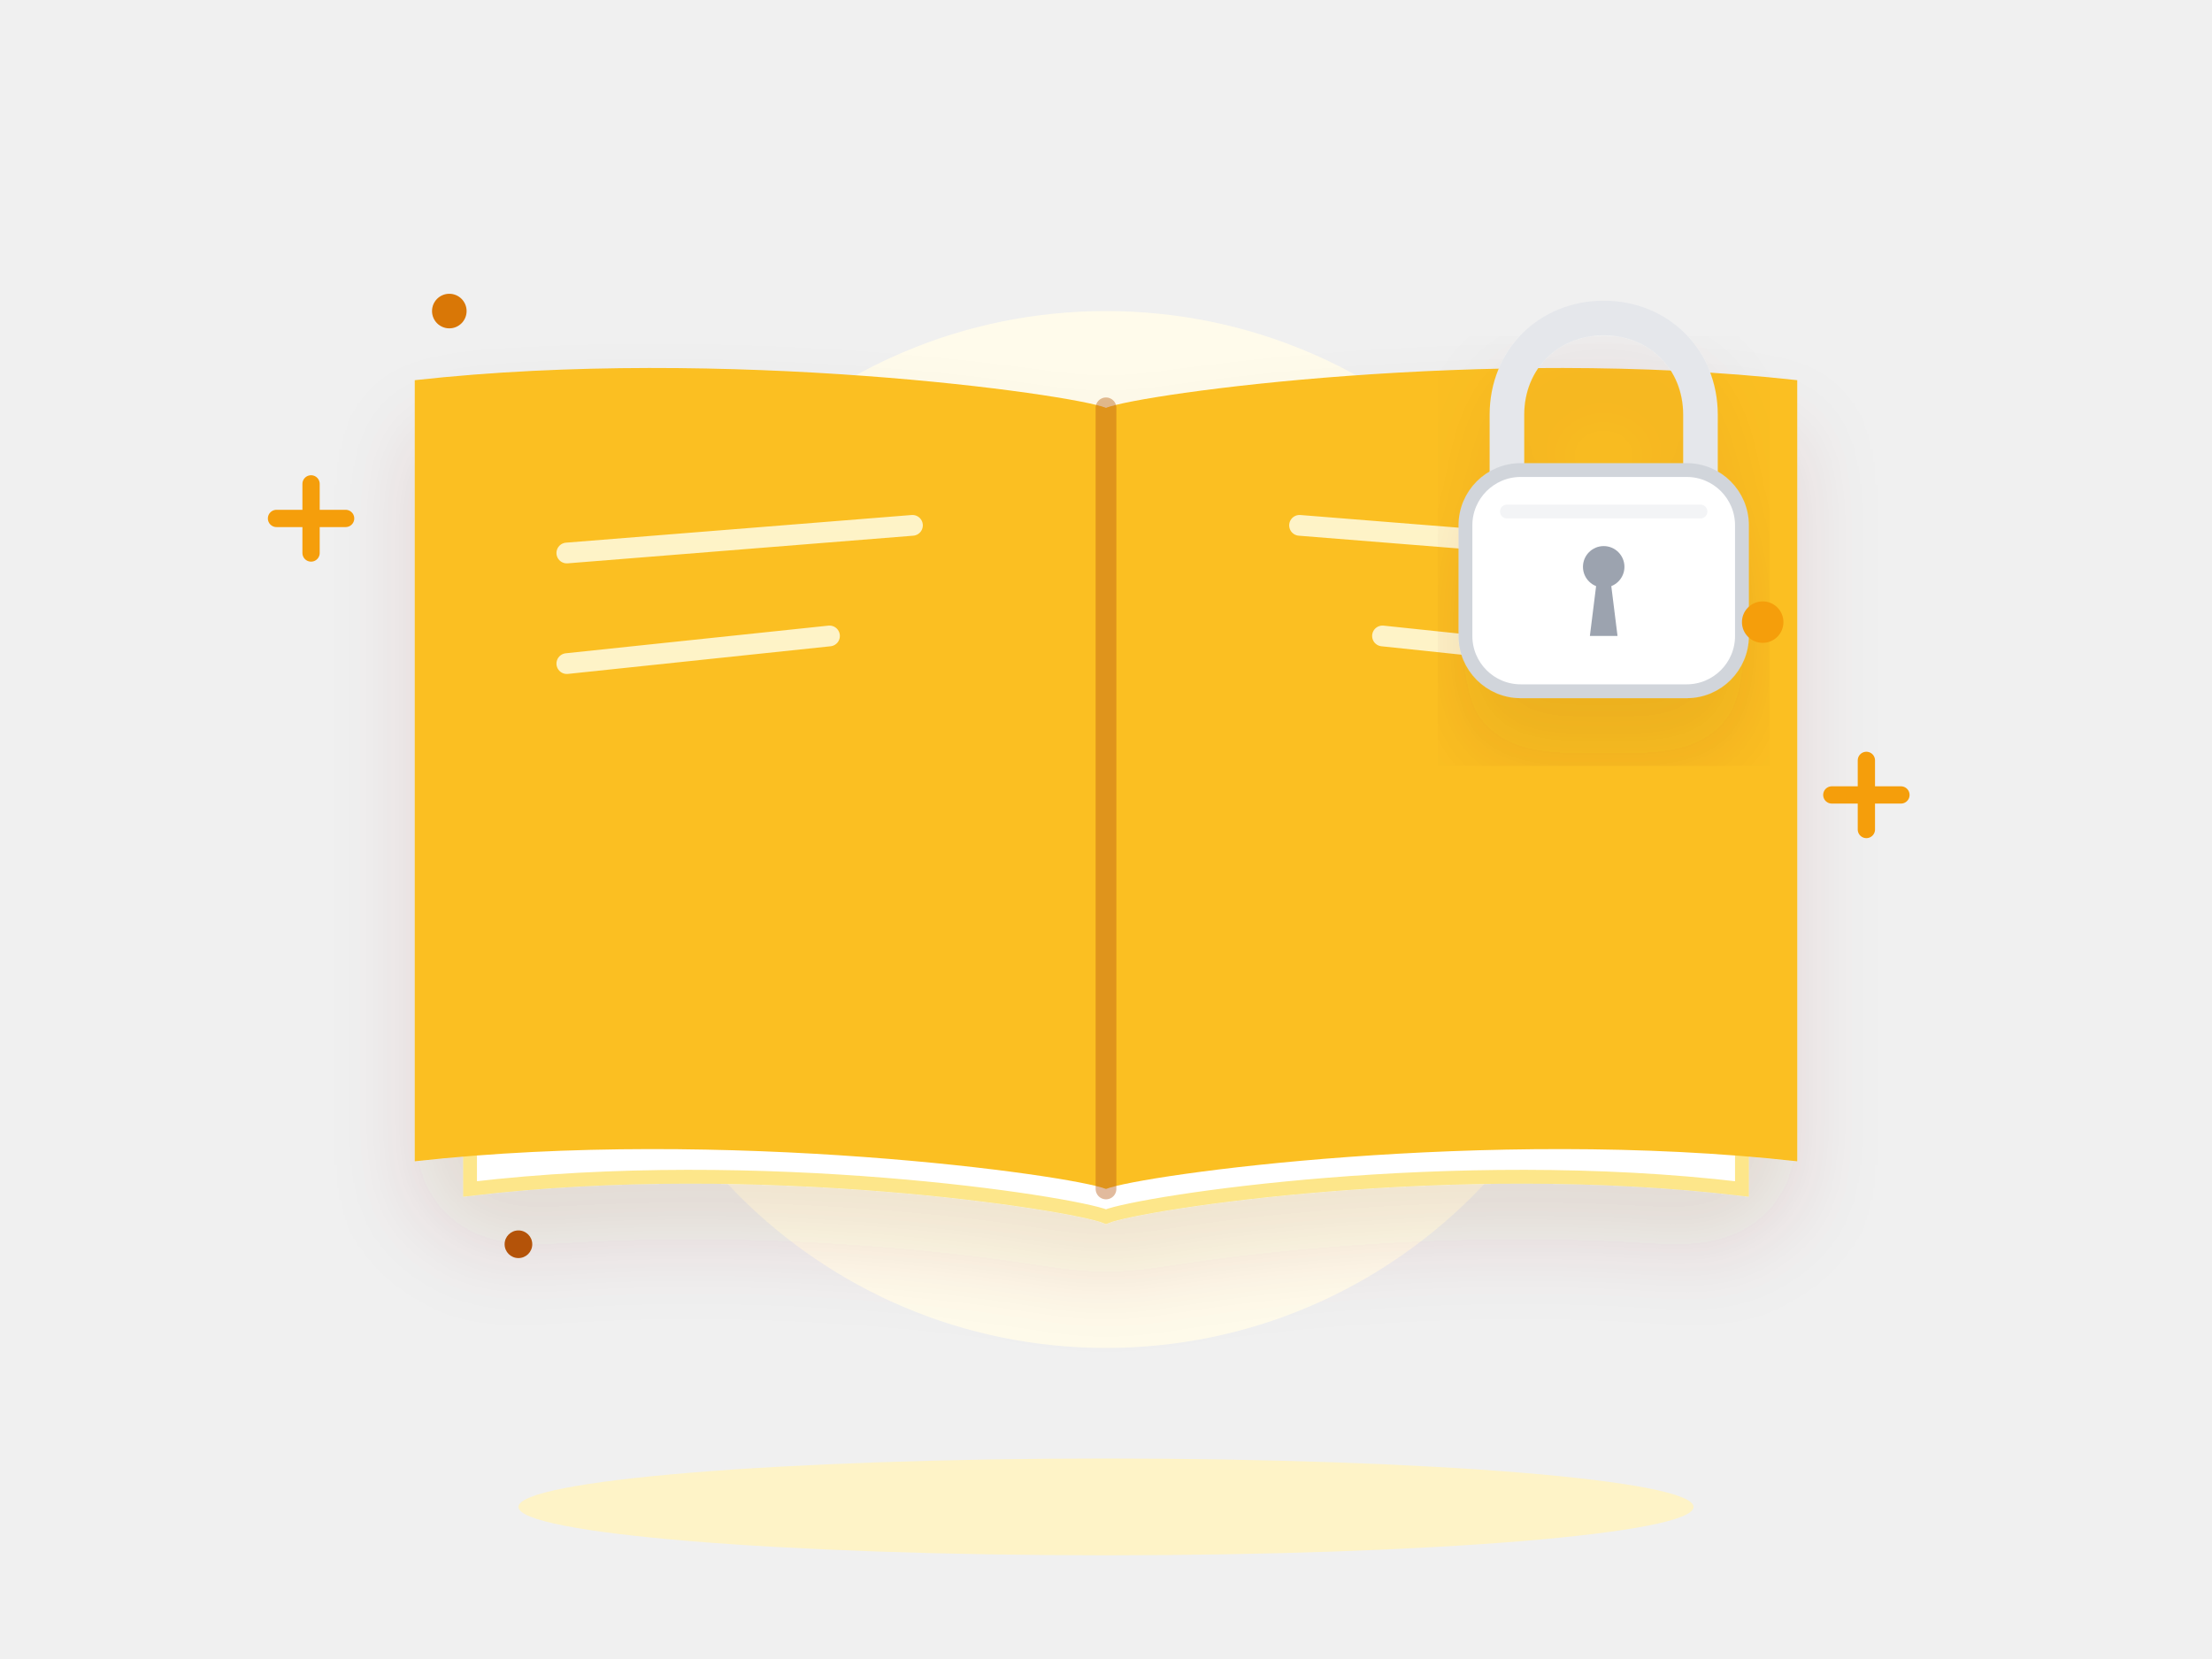
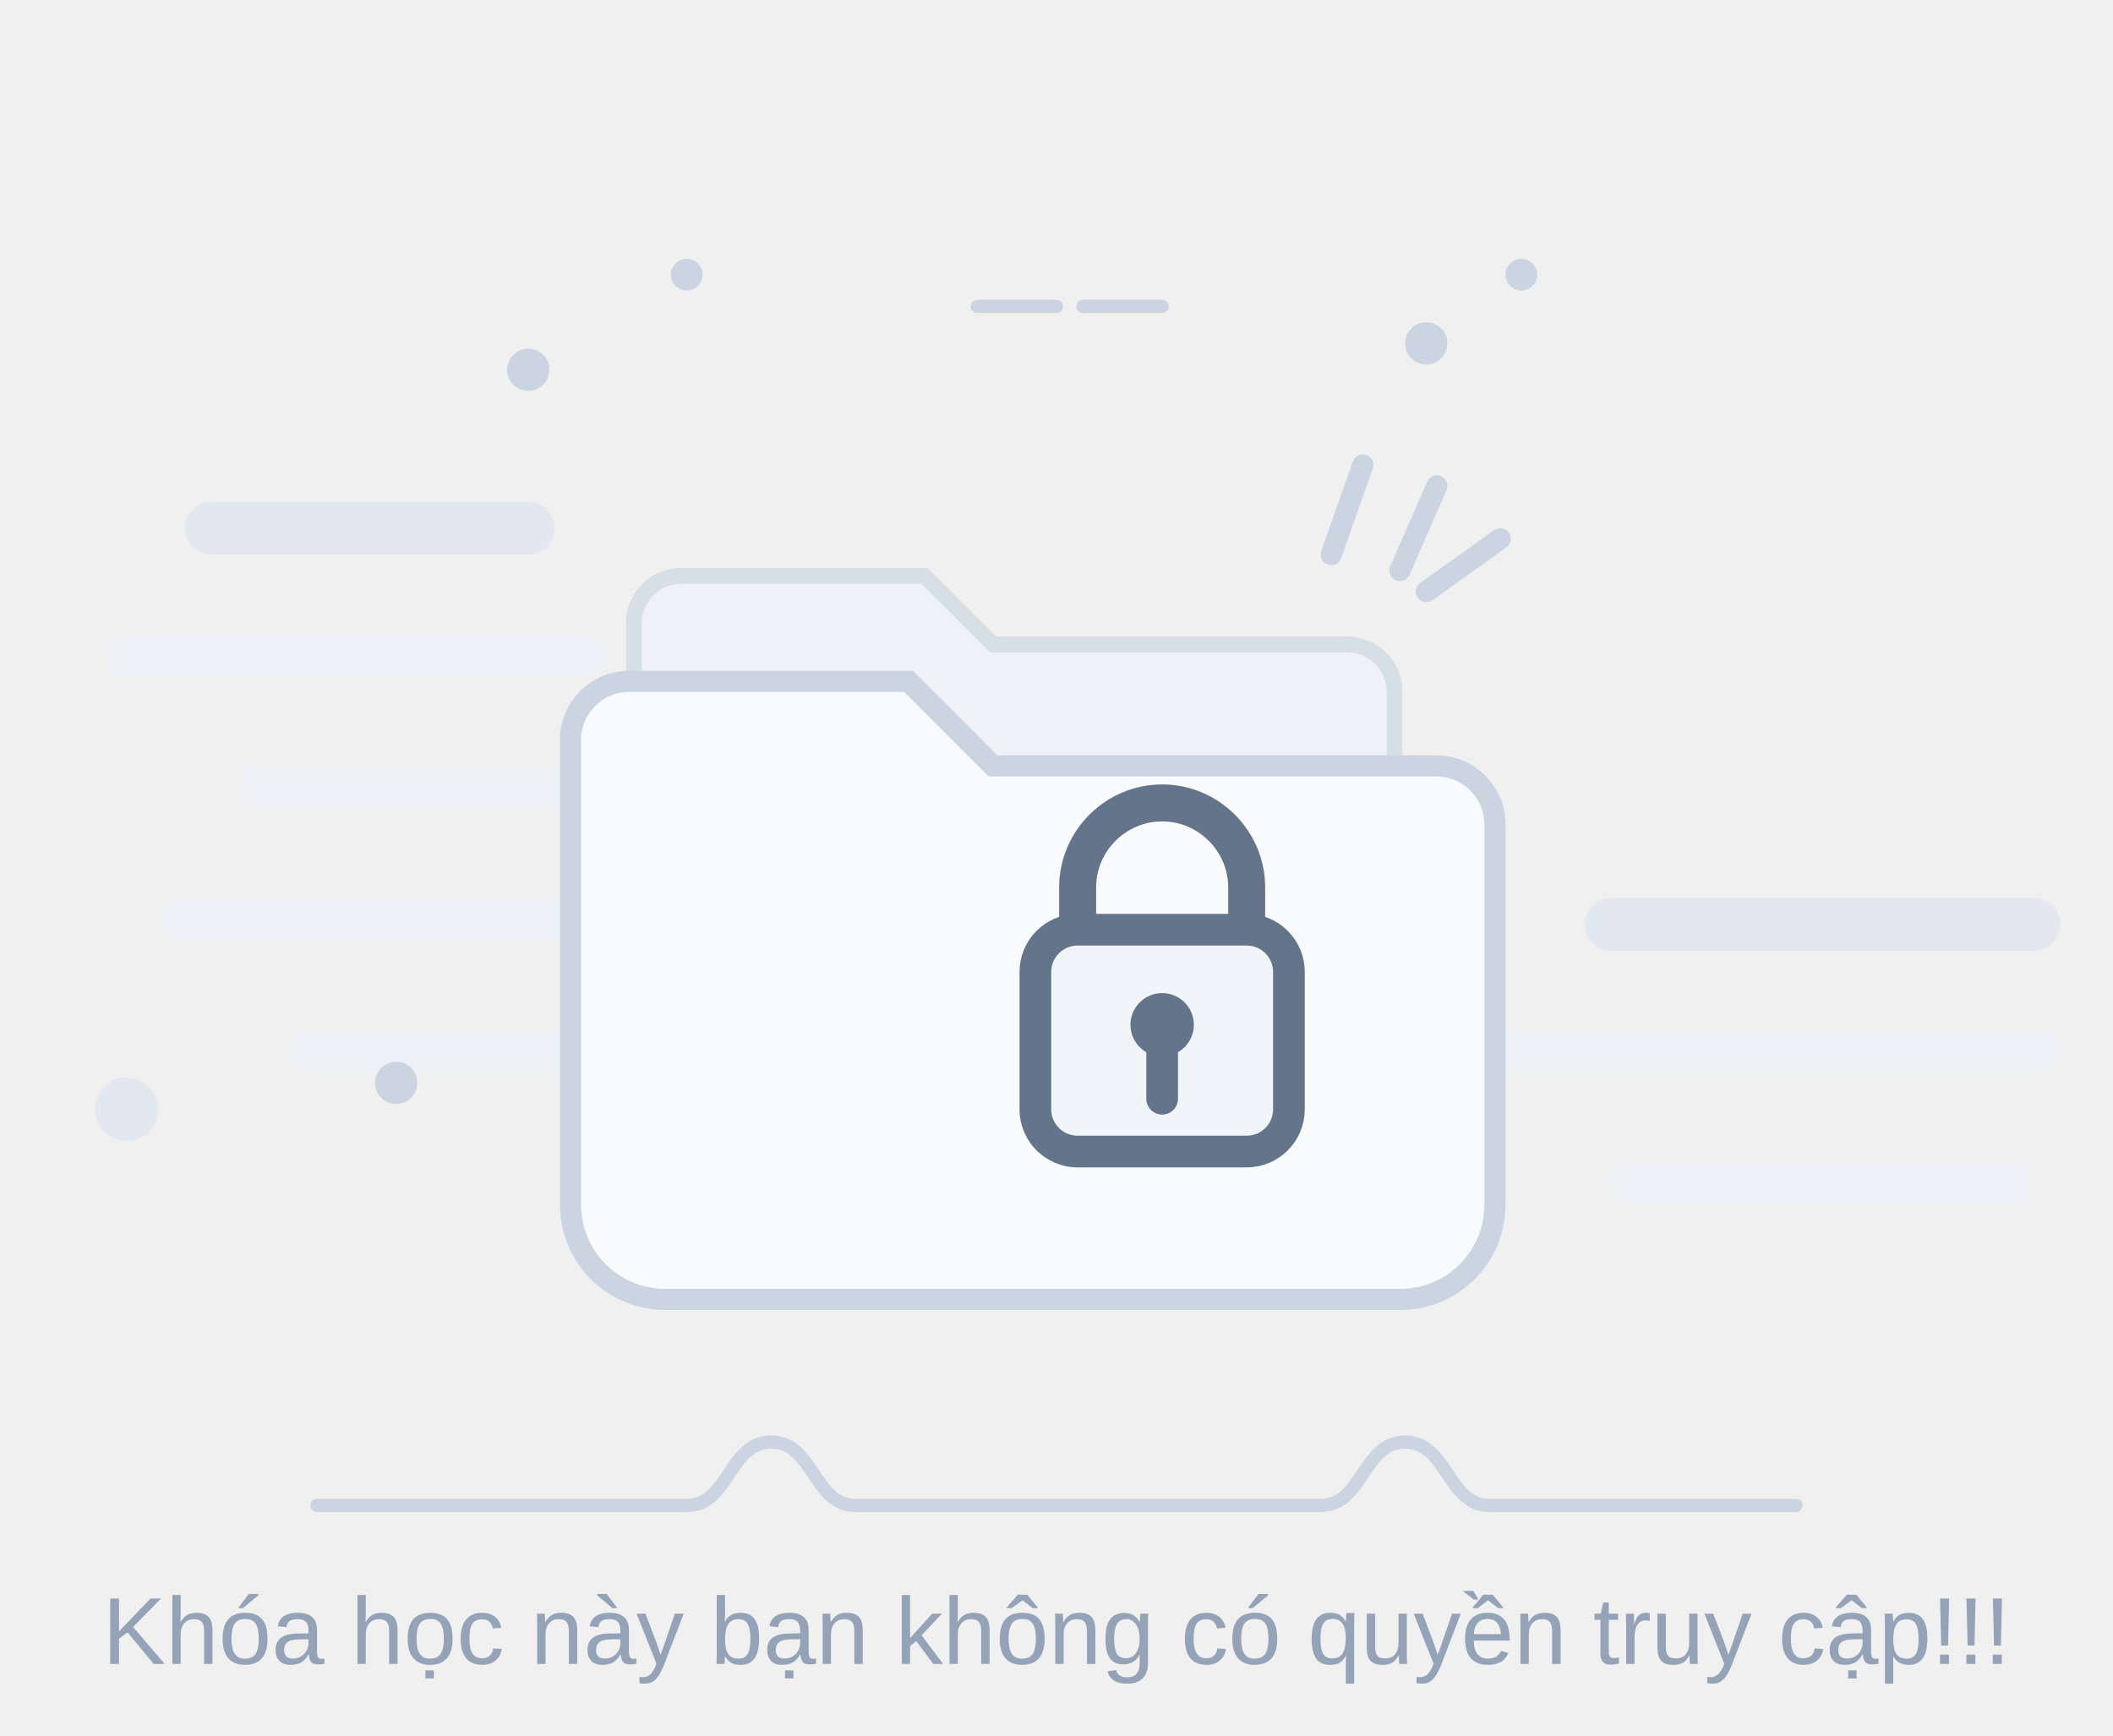
- <svg xmlns="http://www.w3.org/2000/svg" width="320" height="240" viewBox="0 0 320 240" fill="none">
-   <defs>
-     <filter id="soft-shadow" x="-10%" y="-10%" width="120%" height="130%">
-       <feDropShadow dx="0" dy="8" stdDeviation="6" flood-color="#78350F" flood-opacity="0.12" />
-     </filter>
-     <linearGradient id="book-cover" x1="60" y1="50" x2="260" y2="190">
-       <stop offset="0%" stop-color="#FBBF24" />
-       <stop offset="100%" stop-color="#D97706" />
-     </linearGradient>
-   </defs>
-   <ellipse cx="160" cy="218" rx="85" ry="7" fill="#FEF3C7" />
-   <circle cx="160" cy="120" r="75" fill="#FFFBEB" />
-   <circle cx="230" cy="95" r="22" fill="#FEF3C7" opacity=".6" />
-   <g filter="url(#soft-shadow)">
-     <path d="M68 62          C110 57 155 64 160 66          C165 64 210 57 252 62          V172          C210 167 165 174 160 176          C155 174 110 167 68 172          Z" fill="#fff" />
-     <path d="M68 62          C110 57 155 64 160 66          C165 64 210 57 252 62          V172          C210 167 165 174 160 176          C155 174 110 167 68 172          Z" stroke="#FDE68A" stroke-width="2" />
-     <path d="M60 55          C105 50 155 57 160 59          C165 57 215 50 260 55          V168          C215 163 165 170 160 172          C155 170 105 163 60 168          Z" fill="url(#book-cover)" />
-     <line x1="160" y1="59" x2="160" y2="172" stroke="#B45309" stroke-width="3" opacity=".4" stroke-linecap="round" />
-     <line x1="82" y1="80" x2="132" y2="76" stroke="#FEF3C7" stroke-width="3" stroke-linecap="round" />
-     <line x1="82" y1="96" x2="120" y2="92" stroke="#FEF3C7" stroke-width="3" stroke-linecap="round" />
-     <line x1="188" y1="76" x2="238" y2="80" stroke="#FEF3C7" stroke-width="3" stroke-linecap="round" />
-     <line x1="200" y1="92" x2="238" y2="96" stroke="#FEF3C7" stroke-width="3" stroke-linecap="round" />
+ <svg xmlns="http://www.w3.org/2000/svg" width="100%" viewBox="0 0 400 328.59" role="img" style="">
+   <g fill="#E2E8F0" style="fill:rgb(226, 232, 240);stroke:none;color:rgb(11, 11, 11);stroke-width:1px;stroke-linecap:butt;stroke-linejoin:miter;opacity:1;font-family:&quot;Anthropic Sans&quot;, -apple-system, BlinkMacSystemFont, &quot;Segoe UI&quot;, sans-serif;font-size:16px;font-weight:400;text-anchor:start;dominant-baseline:auto">
+     <rect x="35" y="95" width="70" height="10" rx="5" style="fill:rgb(226, 232, 240);stroke:none;color:rgb(11, 11, 11);stroke-width:1px;stroke-linecap:butt;stroke-linejoin:miter;opacity:1;font-family:&quot;Anthropic Sans&quot;, -apple-system, BlinkMacSystemFont, &quot;Segoe UI&quot;, sans-serif;font-size:16px;font-weight:400;text-anchor:start;dominant-baseline:auto" />
+     <rect x="20" y="120" width="95" height="8" rx="4" fill="#EDF1F5" style="fill:rgb(237, 241, 245);stroke:none;color:rgb(11, 11, 11);stroke-width:1px;stroke-linecap:butt;stroke-linejoin:miter;opacity:1;font-family:&quot;Anthropic Sans&quot;, -apple-system, BlinkMacSystemFont, &quot;Segoe UI&quot;, sans-serif;font-size:16px;font-weight:400;text-anchor:start;dominant-baseline:auto" />
+     <rect x="45" y="145" width="100" height="8" rx="4" fill="#EDF1F5" style="fill:rgb(237, 241, 245);stroke:none;color:rgb(11, 11, 11);stroke-width:1px;stroke-linecap:butt;stroke-linejoin:miter;opacity:1;font-family:&quot;Anthropic Sans&quot;, -apple-system, BlinkMacSystemFont, &quot;Segoe UI&quot;, sans-serif;font-size:16px;font-weight:400;text-anchor:start;dominant-baseline:auto" />
+     <rect x="30" y="170" width="85" height="8" rx="4" fill="#EDF1F5" style="fill:rgb(237, 241, 245);stroke:none;color:rgb(11, 11, 11);stroke-width:1px;stroke-linecap:butt;stroke-linejoin:miter;opacity:1;font-family:&quot;Anthropic Sans&quot;, -apple-system, BlinkMacSystemFont, &quot;Segoe UI&quot;, sans-serif;font-size:16px;font-weight:400;text-anchor:start;dominant-baseline:auto" />
+     <rect x="55" y="195" width="65" height="8" rx="4" fill="#EDF1F5" style="fill:rgb(237, 241, 245);stroke:none;color:rgb(11, 11, 11);stroke-width:1px;stroke-linecap:butt;stroke-linejoin:miter;opacity:1;font-family:&quot;Anthropic Sans&quot;, -apple-system, BlinkMacSystemFont, &quot;Segoe UI&quot;, sans-serif;font-size:16px;font-weight:400;text-anchor:start;dominant-baseline:auto" />
+     <circle cx="24" cy="210" r="6" style="fill:rgb(226, 232, 240);stroke:none;color:rgb(11, 11, 11);stroke-width:1px;stroke-linecap:butt;stroke-linejoin:miter;opacity:1;font-family:&quot;Anthropic Sans&quot;, -apple-system, BlinkMacSystemFont, &quot;Segoe UI&quot;, sans-serif;font-size:16px;font-weight:400;text-anchor:start;dominant-baseline:auto" />
  </g>
-   <g filter="url(#soft-shadow)">
-     <path d="M218 70          V60          C218 52 224 46 232 46          C240 46 246 52 246 60          V70" stroke="#E5E7EB" stroke-width="5" stroke-linecap="round" fill="none" />
-     <rect x="212" y="68" width="40" height="32" rx="8" fill="#FFFFFF" stroke="#D1D5DB" stroke-width="2" />
-     <path d="M218 74H246" stroke="#F3F4F6" stroke-width="2" stroke-linecap="round" />
-     <circle cx="232" cy="82" r="3" fill="#9CA3AF" />
-     <path d="M231 84          L230 92          H234          L233 84          Z" fill="#9CA3AF" />
+   <g fill="#E2E8F0" style="fill:rgb(226, 232, 240);stroke:none;color:rgb(11, 11, 11);stroke-width:1px;stroke-linecap:butt;stroke-linejoin:miter;opacity:1;font-family:&quot;Anthropic Sans&quot;, -apple-system, BlinkMacSystemFont, &quot;Segoe UI&quot;, sans-serif;font-size:16px;font-weight:400;text-anchor:start;dominant-baseline:auto">
+     <rect x="300" y="170" width="90" height="10" rx="5" style="fill:rgb(226, 232, 240);stroke:none;color:rgb(11, 11, 11);stroke-width:1px;stroke-linecap:butt;stroke-linejoin:miter;opacity:1;font-family:&quot;Anthropic Sans&quot;, -apple-system, BlinkMacSystemFont, &quot;Segoe UI&quot;, sans-serif;font-size:16px;font-weight:400;text-anchor:start;dominant-baseline:auto" />
+     <rect x="275" y="195" width="115" height="8" rx="4" fill="#EDF1F5" style="fill:rgb(237, 241, 245);stroke:none;color:rgb(11, 11, 11);stroke-width:1px;stroke-linecap:butt;stroke-linejoin:miter;opacity:1;font-family:&quot;Anthropic Sans&quot;, -apple-system, BlinkMacSystemFont, &quot;Segoe UI&quot;, sans-serif;font-size:16px;font-weight:400;text-anchor:start;dominant-baseline:auto" />
+     <rect x="305" y="220" width="80" height="8" rx="4" fill="#EDF1F5" style="fill:rgb(237, 241, 245);stroke:none;color:rgb(11, 11, 11);stroke-width:1px;stroke-linecap:butt;stroke-linejoin:miter;opacity:1;font-family:&quot;Anthropic Sans&quot;, -apple-system, BlinkMacSystemFont, &quot;Segoe UI&quot;, sans-serif;font-size:16px;font-weight:400;text-anchor:start;dominant-baseline:auto" />
  </g>
-   <g stroke="#F59E0B" stroke-width="2.5" stroke-linecap="round">
-     <path d="M45 70V80M40 75H50" />
-     <circle cx="65" cy="45" r="2.5" fill="#D97706" stroke="none" />
-     <path d="M270 110V120M265 115H275" />
-     <circle cx="255" cy="90" r="3" fill="#F59E0B" stroke="none" />
-     <circle cx="75" cy="180" r="2" fill="#B45309" stroke="none" />
+   <g stroke="#CBD5E1" stroke-width="2.5" stroke-linecap="round" style="fill:rgb(0, 0, 0);stroke:rgb(203, 213, 225);color:rgb(11, 11, 11);stroke-width:2.5px;stroke-linecap:round;stroke-linejoin:miter;opacity:1;font-family:&quot;Anthropic Sans&quot;, -apple-system, BlinkMacSystemFont, &quot;Segoe UI&quot;, sans-serif;font-size:16px;font-weight:400;text-anchor:start;dominant-baseline:auto">
+     <circle cx="100" cy="70" r="4" fill="#CBD5E1" stroke="none" style="fill:rgb(203, 213, 225);stroke:none;color:rgb(11, 11, 11);stroke-width:2.5px;stroke-linecap:round;stroke-linejoin:miter;opacity:1;font-family:&quot;Anthropic Sans&quot;, -apple-system, BlinkMacSystemFont, &quot;Segoe UI&quot;, sans-serif;font-size:16px;font-weight:400;text-anchor:start;dominant-baseline:auto" />
+     <circle cx="130" cy="52" r="3" fill="#CBD5E1" stroke="none" style="fill:rgb(203, 213, 225);stroke:none;color:rgb(11, 11, 11);stroke-width:2.5px;stroke-linecap:round;stroke-linejoin:miter;opacity:1;font-family:&quot;Anthropic Sans&quot;, -apple-system, BlinkMacSystemFont, &quot;Segoe UI&quot;, sans-serif;font-size:16px;font-weight:400;text-anchor:start;dominant-baseline:auto" />
+     <line x1="185" y1="58" x2="200" y2="58" style="fill:rgb(0, 0, 0);stroke:rgb(203, 213, 225);color:rgb(11, 11, 11);stroke-width:2.5px;stroke-linecap:round;stroke-linejoin:miter;opacity:1;font-family:&quot;Anthropic Sans&quot;, -apple-system, BlinkMacSystemFont, &quot;Segoe UI&quot;, sans-serif;font-size:16px;font-weight:400;text-anchor:start;dominant-baseline:auto" />
+     <line x1="205" y1="58" x2="220" y2="58" style="fill:rgb(0, 0, 0);stroke:rgb(203, 213, 225);color:rgb(11, 11, 11);stroke-width:2.5px;stroke-linecap:round;stroke-linejoin:miter;opacity:1;font-family:&quot;Anthropic Sans&quot;, -apple-system, BlinkMacSystemFont, &quot;Segoe UI&quot;, sans-serif;font-size:16px;font-weight:400;text-anchor:start;dominant-baseline:auto" />
+     <circle cx="270" cy="65" r="4" fill="#CBD5E1" stroke="none" style="fill:rgb(203, 213, 225);stroke:none;color:rgb(11, 11, 11);stroke-width:2.5px;stroke-linecap:round;stroke-linejoin:miter;opacity:1;font-family:&quot;Anthropic Sans&quot;, -apple-system, BlinkMacSystemFont, &quot;Segoe UI&quot;, sans-serif;font-size:16px;font-weight:400;text-anchor:start;dominant-baseline:auto" />
+     <circle cx="288" cy="52" r="3" fill="#CBD5E1" stroke="none" style="fill:rgb(203, 213, 225);stroke:none;color:rgb(11, 11, 11);stroke-width:2.5px;stroke-linecap:round;stroke-linejoin:miter;opacity:1;font-family:&quot;Anthropic Sans&quot;, -apple-system, BlinkMacSystemFont, &quot;Segoe UI&quot;, sans-serif;font-size:16px;font-weight:400;text-anchor:start;dominant-baseline:auto" />
+     <circle cx="75" cy="205" r="4" fill="#CBD5E1" stroke="none" style="fill:rgb(203, 213, 225);stroke:none;color:rgb(11, 11, 11);stroke-width:2.5px;stroke-linecap:round;stroke-linejoin:miter;opacity:1;font-family:&quot;Anthropic Sans&quot;, -apple-system, BlinkMacSystemFont, &quot;Segoe UI&quot;, sans-serif;font-size:16px;font-weight:400;text-anchor:start;dominant-baseline:auto" />
  </g>
+   <g stroke="#CBD5E1" stroke-width="4" stroke-linecap="round" style="fill:rgb(0, 0, 0);stroke:rgb(203, 213, 225);color:rgb(11, 11, 11);stroke-width:4px;stroke-linecap:round;stroke-linejoin:miter;opacity:1;font-family:&quot;Anthropic Sans&quot;, -apple-system, BlinkMacSystemFont, &quot;Segoe UI&quot;, sans-serif;font-size:16px;font-weight:400;text-anchor:start;dominant-baseline:auto">
+     <line x1="258" y1="88" x2="252" y2="105" style="fill:rgb(0, 0, 0);stroke:rgb(203, 213, 225);color:rgb(11, 11, 11);stroke-width:4px;stroke-linecap:round;stroke-linejoin:miter;opacity:1;font-family:&quot;Anthropic Sans&quot;, -apple-system, BlinkMacSystemFont, &quot;Segoe UI&quot;, sans-serif;font-size:16px;font-weight:400;text-anchor:start;dominant-baseline:auto" />
+     <line x1="272" y1="92" x2="265" y2="108" style="fill:rgb(0, 0, 0);stroke:rgb(203, 213, 225);color:rgb(11, 11, 11);stroke-width:4px;stroke-linecap:round;stroke-linejoin:miter;opacity:1;font-family:&quot;Anthropic Sans&quot;, -apple-system, BlinkMacSystemFont, &quot;Segoe UI&quot;, sans-serif;font-size:16px;font-weight:400;text-anchor:start;dominant-baseline:auto" />
+     <line x1="284" y1="102" x2="270" y2="112" style="fill:rgb(0, 0, 0);stroke:rgb(203, 213, 225);color:rgb(11, 11, 11);stroke-width:4px;stroke-linecap:round;stroke-linejoin:miter;opacity:1;font-family:&quot;Anthropic Sans&quot;, -apple-system, BlinkMacSystemFont, &quot;Segoe UI&quot;, sans-serif;font-size:16px;font-weight:400;text-anchor:start;dominant-baseline:auto" />
+   </g>
+   <path d="M120 118      C120 113 124 109 129 109      H175      L188 122      H255      C260 122 264 126 264 131      V150      H120      Z" fill="#EEF2F6" stroke="#D6DEE6" stroke-width="3" style="fill:rgb(238, 242, 246);stroke:rgb(214, 222, 230);color:rgb(11, 11, 11);stroke-width:3px;stroke-linecap:butt;stroke-linejoin:miter;opacity:1;font-family:&quot;Anthropic Sans&quot;, -apple-system, BlinkMacSystemFont, &quot;Segoe UI&quot;, sans-serif;font-size:16px;font-weight:400;text-anchor:start;dominant-baseline:auto" />
+   <path d="M108 140      C108 134 113 129 119 129      H172      L188 145      H272      C278 145 283 150 283 156      V228      C283 238 275 246 265 246      H126      C116 246 108 238 108 228      Z" fill="#F8FAFC" stroke="#CBD5E1" stroke-width="4" style="fill:rgb(248, 250, 252);stroke:rgb(203, 213, 225);color:rgb(11, 11, 11);stroke-width:4px;stroke-linecap:butt;stroke-linejoin:miter;opacity:1;font-family:&quot;Anthropic Sans&quot;, -apple-system, BlinkMacSystemFont, &quot;Segoe UI&quot;, sans-serif;font-size:16px;font-weight:400;text-anchor:start;dominant-baseline:auto" />
+   <g transform="translate(196,150)" style="fill:rgb(0, 0, 0);stroke:none;color:rgb(11, 11, 11);stroke-width:1px;stroke-linecap:butt;stroke-linejoin:miter;opacity:1;font-family:&quot;Anthropic Sans&quot;, -apple-system, BlinkMacSystemFont, &quot;Segoe UI&quot;, sans-serif;font-size:16px;font-weight:400;text-anchor:start;dominant-baseline:auto">
+     <path d="M8 28 V18 C8 9.2 15.2 2 24 2 C32.8 2 40 9.2 40 18 V28" fill="none" stroke="#64748B" stroke-width="7" stroke-linecap="round" style="fill:none;stroke:rgb(100, 116, 139);color:rgb(11, 11, 11);stroke-width:7px;stroke-linecap:round;stroke-linejoin:miter;opacity:1;font-family:&quot;Anthropic Sans&quot;, -apple-system, BlinkMacSystemFont, &quot;Segoe UI&quot;, sans-serif;font-size:16px;font-weight:400;text-anchor:start;dominant-baseline:auto" />
+     <rect x="0" y="26" width="48" height="42" rx="8" fill="#F1F5F9" stroke="#64748B" stroke-width="6" style="fill:rgb(241, 245, 249);stroke:rgb(100, 116, 139);color:rgb(11, 11, 11);stroke-width:6px;stroke-linecap:butt;stroke-linejoin:miter;opacity:1;font-family:&quot;Anthropic Sans&quot;, -apple-system, BlinkMacSystemFont, &quot;Segoe UI&quot;, sans-serif;font-size:16px;font-weight:400;text-anchor:start;dominant-baseline:auto" />
+     <circle cx="24" cy="44" r="6" fill="#64748B" style="fill:rgb(100, 116, 139);stroke:none;color:rgb(11, 11, 11);stroke-width:1px;stroke-linecap:butt;stroke-linejoin:miter;opacity:1;font-family:&quot;Anthropic Sans&quot;, -apple-system, BlinkMacSystemFont, &quot;Segoe UI&quot;, sans-serif;font-size:16px;font-weight:400;text-anchor:start;dominant-baseline:auto" />
+     <line x1="24" y1="49" x2="24" y2="58" stroke="#64748B" stroke-width="6" stroke-linecap="round" style="fill:rgb(0, 0, 0);stroke:rgb(100, 116, 139);color:rgb(11, 11, 11);stroke-width:6px;stroke-linecap:round;stroke-linejoin:miter;opacity:1;font-family:&quot;Anthropic Sans&quot;, -apple-system, BlinkMacSystemFont, &quot;Segoe UI&quot;, sans-serif;font-size:16px;font-weight:400;text-anchor:start;dominant-baseline:auto" />
+   </g>
+   <path d="M60 285      H130      C138 285 138 273 146 273      C154 273 154 285 162 285      H250      C258 285 258 273 266 273      C274 273 274 285 282 285      H340" stroke="#CBD5E1" stroke-width="2.5" stroke-linecap="round" fill="none" style="fill:none;stroke:rgb(203, 213, 225);color:rgb(11, 11, 11);stroke-width:2.5px;stroke-linecap:round;stroke-linejoin:miter;opacity:1;font-family:&quot;Anthropic Sans&quot;, -apple-system, BlinkMacSystemFont, &quot;Segoe UI&quot;, sans-serif;font-size:16px;font-weight:400;text-anchor:start;dominant-baseline:auto" />
+   <text x="200" y="315" text-anchor="middle" font-family="Arial, sans-serif" font-size="18" fill="#94A3B8" style="fill:rgb(148, 163, 184);stroke:none;color:rgb(11, 11, 11);stroke-width:1px;stroke-linecap:butt;stroke-linejoin:miter;opacity:1;font-family:Arial, sans-serif;font-size:18px;font-weight:400;text-anchor:middle;dominant-baseline:auto">Khóa học này bạn không có quyền truy cập!!!</text>
</svg>
